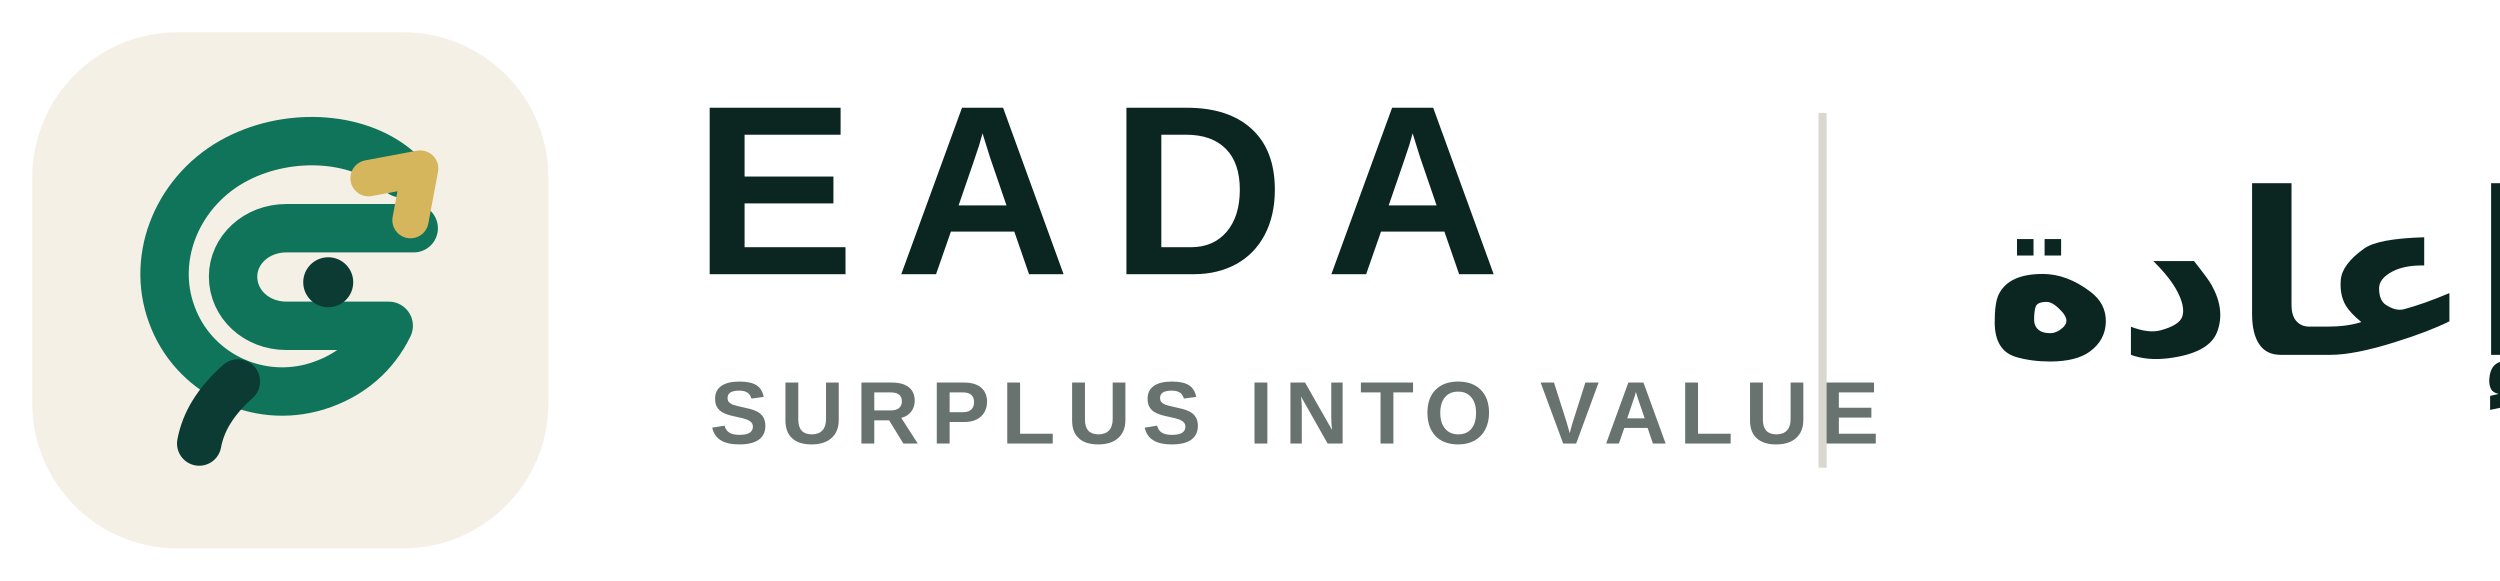
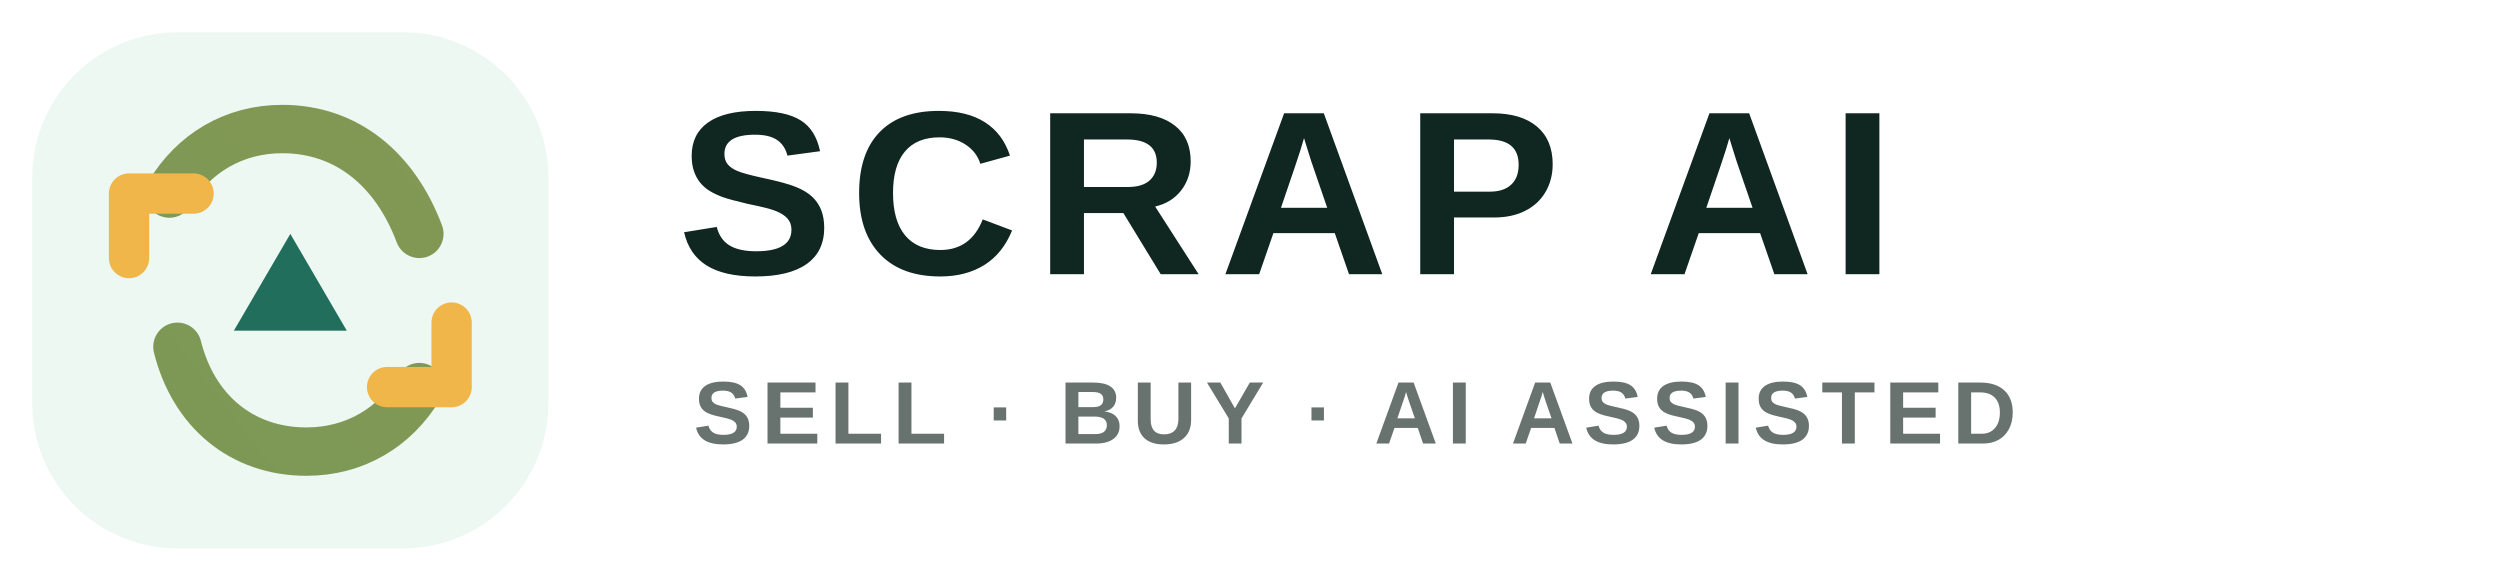
<svg xmlns="http://www.w3.org/2000/svg" viewBox="0 0 310 72" role="img" aria-labelledby="title desc">
+   <defs>
+     <linearGradient id="g" x1="8" y1="56" x2="56" y2="8">
+       <stop stop-color="#0d7a5f" />
+       <stop offset="1" stop-color="#f1b64a" />
+     </linearGradient>
+   </defs>
  <g transform="translate(4 4)">
-     <rect width="64" height="64" rx="18" fill="#F4F0E6" />
-     <path d="M45.8 17.5C40.9 12.8 32 12.3 25.4 15.7c-7.2 3.7-10.8 12-8.1 19.3 2.6 7.2 10.5 11.2 18 8.9 4.2-1.3 7.2-4 8.9-7.5H31.5c-3.7 0-6.6-2.7-6.6-6.1 0-3.3 2.9-6 6.6-6h15.8" fill="none" stroke="#0F745A" stroke-width="6" stroke-linecap="round" stroke-linejoin="round" />
-     <path d="m41.7 18.1 6.4-1.2-1.2 6.4" fill="none" stroke="#D6B65C" stroke-width="4.5" stroke-linecap="round" stroke-linejoin="round" />
-     <circle cx="36.7" cy="31" r="3.1" fill="#0B3B32" />
-     <path d="M25.5 43.3c-2.8 2.5-4.3 5-4.8 7.7" fill="none" stroke="#0B3B32" stroke-width="5.5" stroke-linecap="round" />
+     <rect width="64" height="64" rx="18" fill="#eef8f2" />
+     <path d="M18 39c2 8 8 13 16 13 6 0 11-3 14-8M48 25c-3-8-9-13-17-13-6 0-11 3-14 8" fill="none" stroke="url(#g)" stroke-width="6" stroke-linecap="round" />
+     <path d="M44 44h8v-8M20 20h-8v8" fill="none" stroke="#f1b64a" stroke-width="5" stroke-linecap="round" stroke-linejoin="round" />
+     <path d="M25 37l7-12 7 12h-14Z" fill="#0b5f4b" opacity=".9" />
  </g>
-   <text x="86" y="34" fill="#0B2621" font-family="Arial, sans-serif" font-size="30" font-weight="800" letter-spacing="5">EADA</text>
-   <text x="88" y="55" fill="#68736F" font-family="Arial, sans-serif" font-size="11" font-weight="600" letter-spacing="1.4">SURPLUS INTO VALUE</text>
-   <path d="M226 14v44" stroke="#D8D8CF" />
-   <text x="246" y="44" fill="#0B2621" font-family="Arial, sans-serif" font-size="28" font-weight="700">إعادة</text>
+   <text x="84" y="34" fill="#102621" font-family="Arial, sans-serif" font-size="29" font-weight="900" letter-spacing="2">SCRAP AI</text>
+   <text x="86" y="55" fill="#68736f" font-family="Arial, sans-serif" font-size="11" font-weight="700" letter-spacing="1.1">SELL · BUY · AI ASSISTED</text>
</svg>
